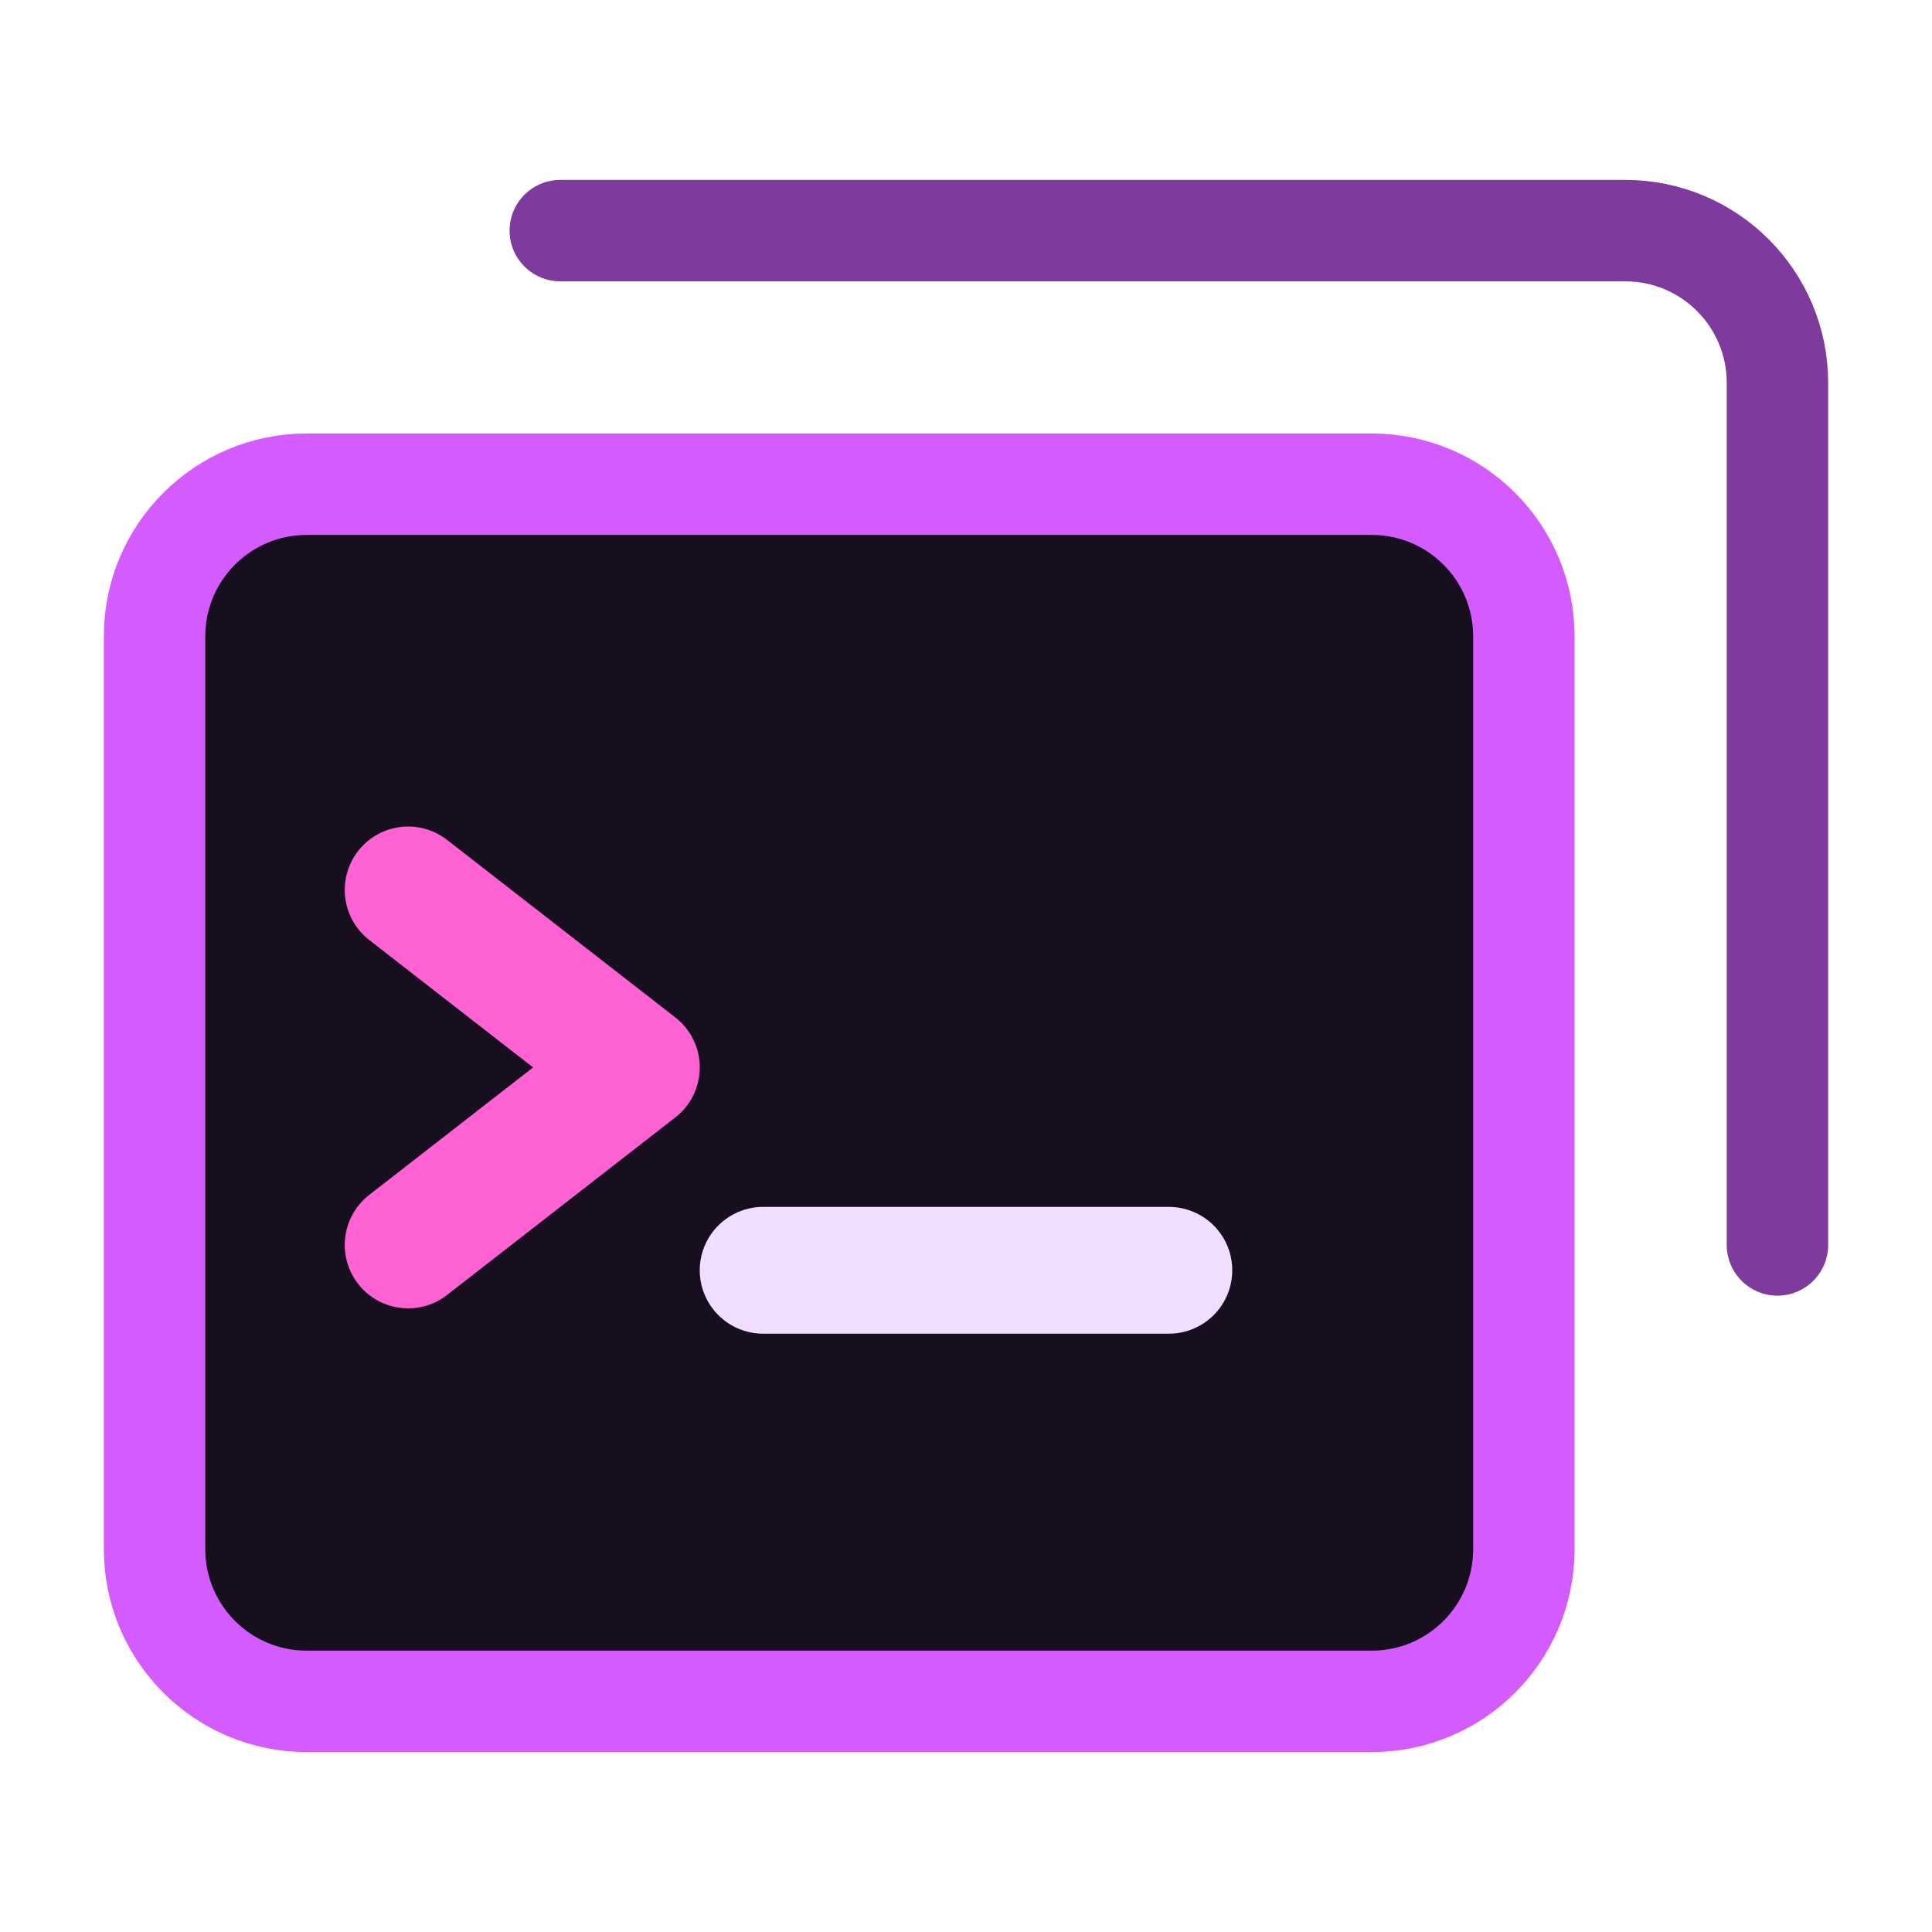
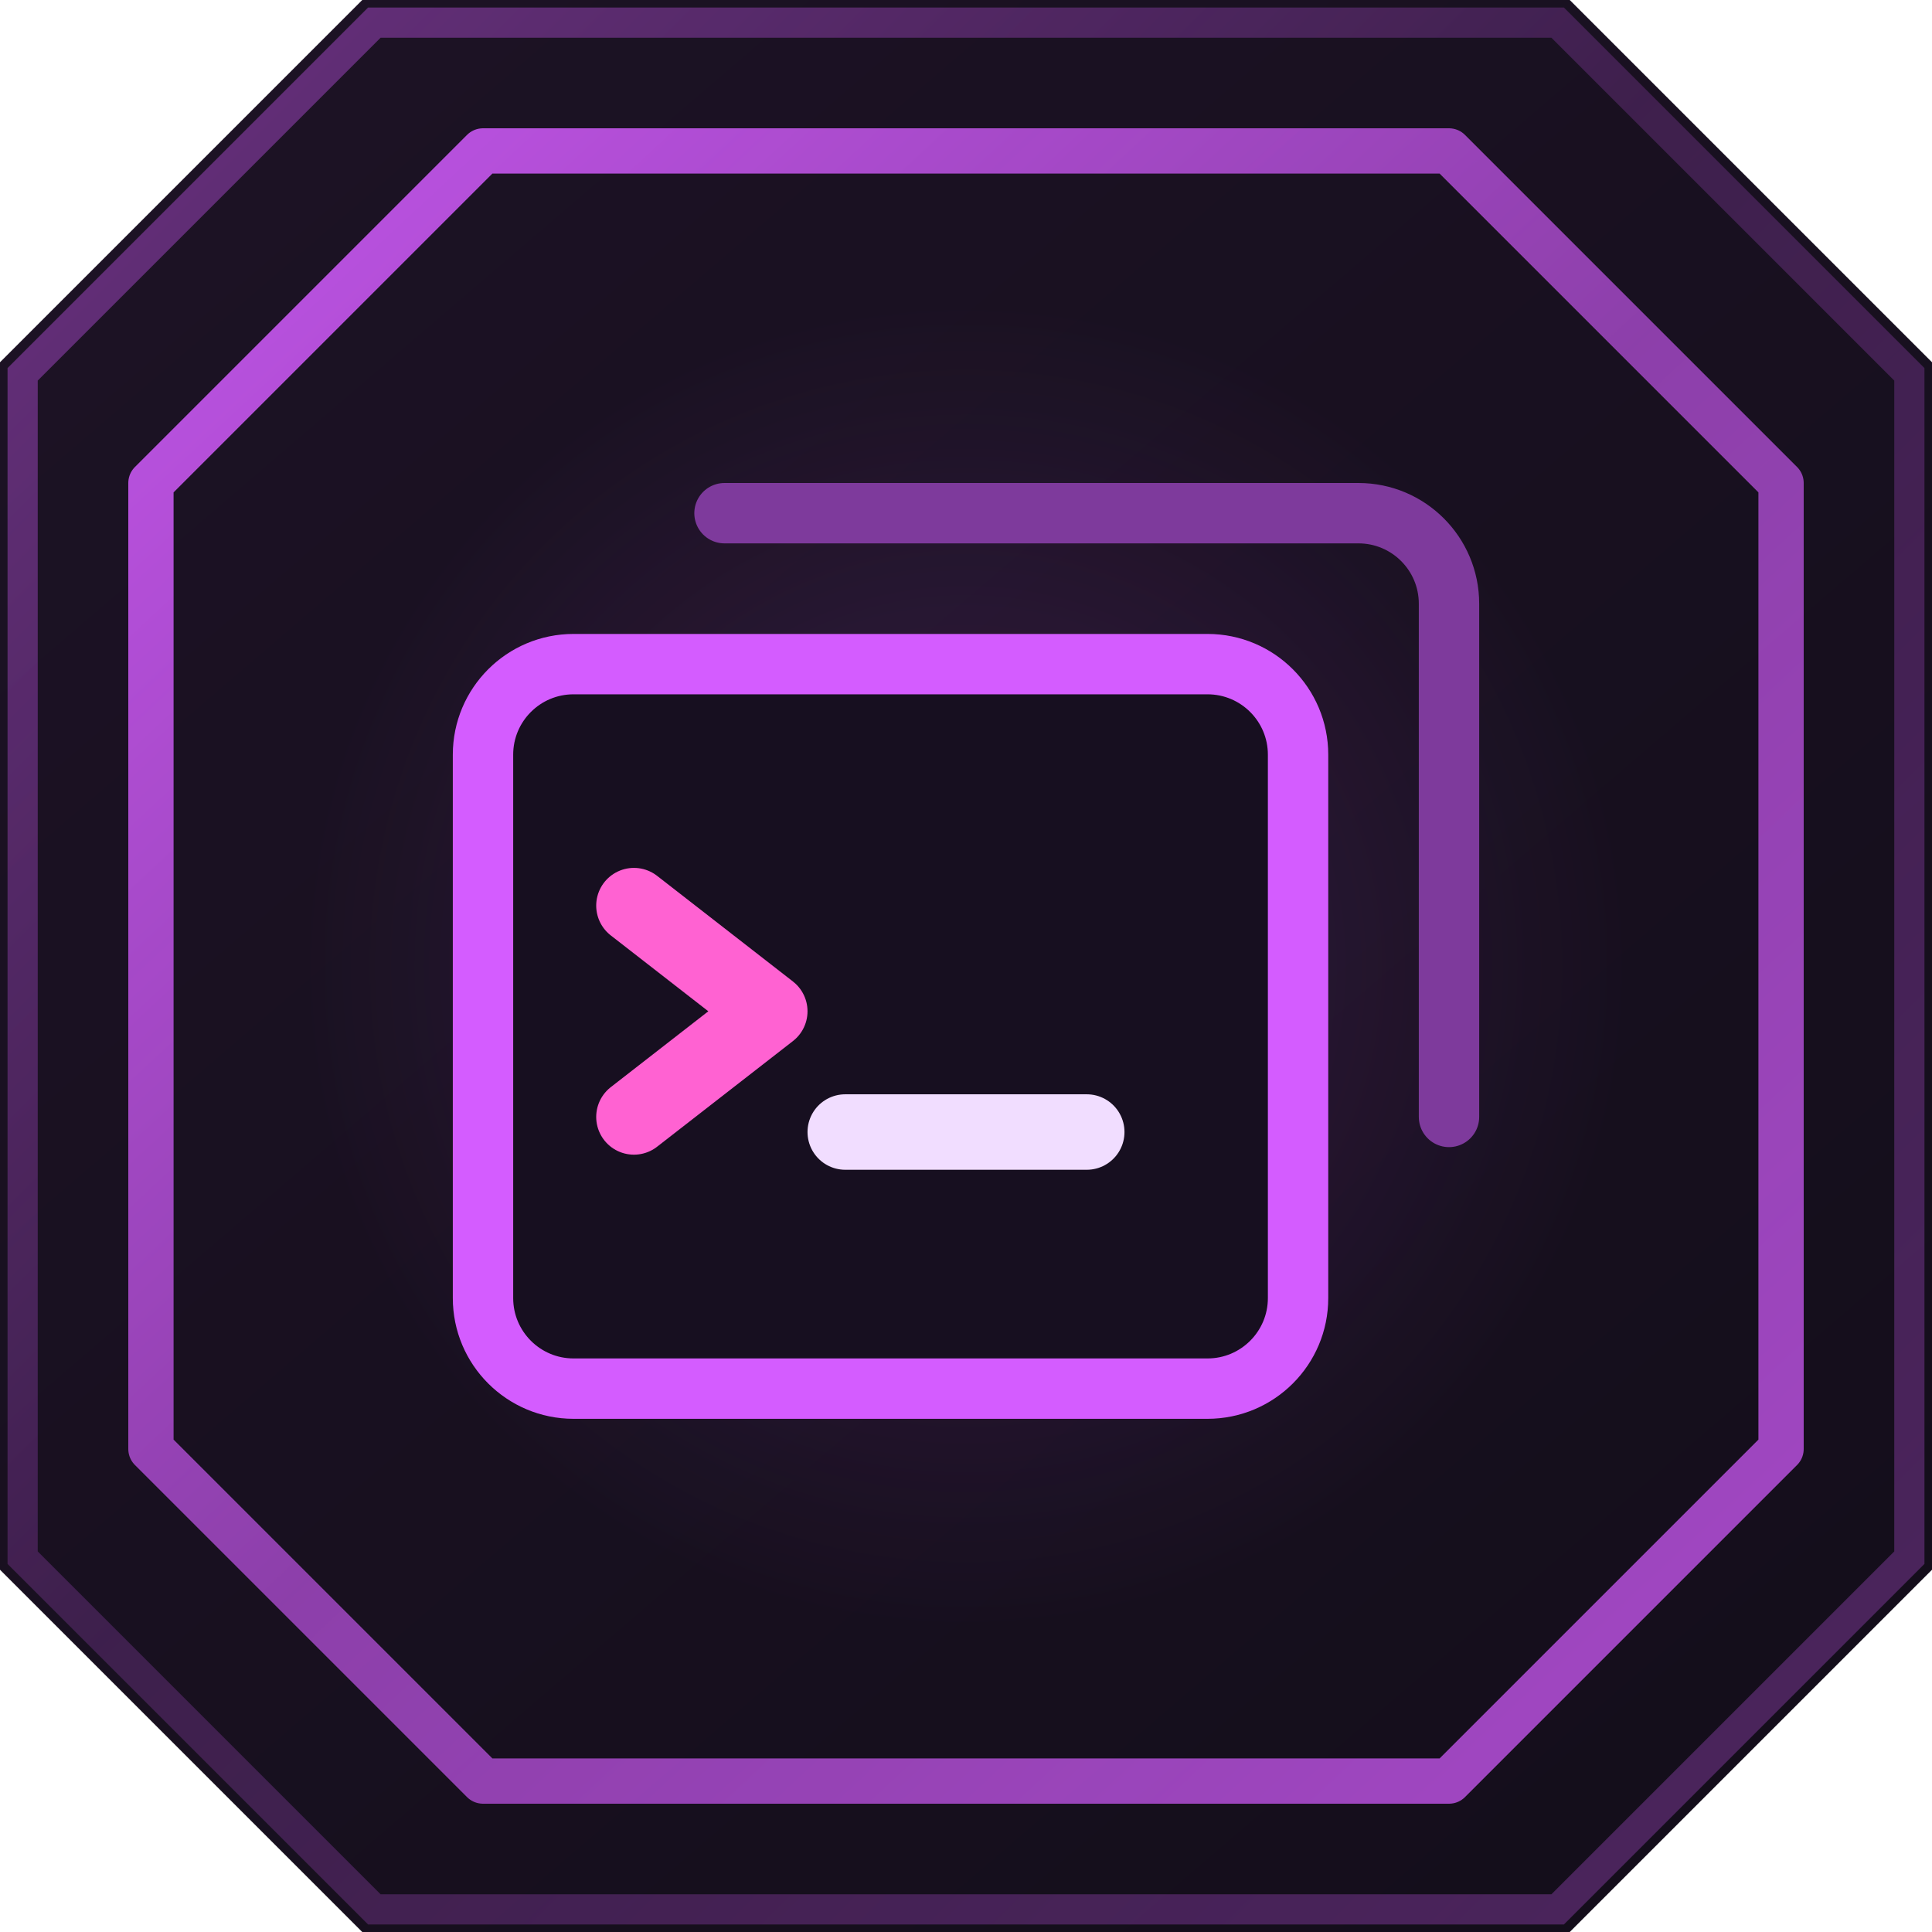
<svg xmlns="http://www.w3.org/2000/svg" viewBox="0 0 128 128" role="img" aria-label="r7Shell icon">
-   <g transform="translate(64 64) scale(1.68) translate(-64 -63)">
-     <path d="M48 34H90A6 6 0 0 1 96 40V74" fill="none" stroke="#7E3A9C" stroke-width="4" stroke-linecap="round" stroke-linejoin="round" />
-     <rect x="32" y="44" width="54" height="48" rx="6" fill="#170F20" stroke="#D45CFF" stroke-width="4" />
-     <path d="M42 60L51 67L42 74" fill="none" stroke="#FF62D2" stroke-width="5" stroke-linecap="round" stroke-linejoin="round" />
-     <path d="M56 75H72" stroke="#F1DDFF" stroke-width="5" stroke-linecap="round" />
-   </g>
+   <defs>
+     <linearGradient id="bg" x1="16" y1="8" x2="112" y2="120" gradientUnits="userSpaceOnUse">
+       <stop offset="0" stop-color="#1C1224" />
+       <stop offset="1" stop-color="#140E1B" />
+     </linearGradient>
+     <linearGradient id="rim" x1="0" y1="0" x2="128" y2="128" gradientUnits="userSpaceOnUse">
+       <stop offset="0" stop-color="#D45CFF" stop-opacity="0.42" />
+       <stop offset="0.45" stop-color="#D45CFF" stop-opacity="0.2" />
+       <stop offset="1" stop-color="#D45CFF" stop-opacity="0.3" />
+     </linearGradient>
+     <linearGradient id="frame" x1="10" y1="6" x2="118" y2="122" gradientUnits="userSpaceOnUse">
+       <stop offset="0" stop-color="#D45CFF" stop-opacity="0.9" />
+       <stop offset="0.5" stop-color="#D45CFF" stop-opacity="0.62" />
+       <stop offset="1" stop-color="#D45CFF" stop-opacity="0.75" />
+     </linearGradient>
+     <radialGradient id="glow" cx="64" cy="64" r="44" gradientUnits="userSpaceOnUse">
+       <stop offset="0" stop-color="#D45CFF" stop-opacity="0.16" />
+       <stop offset="1" stop-color="#D45CFF" stop-opacity="0" />
+     </radialGradient>
+   </defs>
+   <path d="M24 0H104L128 24V104L104 128H24L0 104V24Z" fill="url(#bg)" />
+   <path d="M24.8 1.5H103.2L126.5 24.8V103.2L103.2 126.5H24.8L1.5 103.2V24.8Z" fill="none" stroke="url(#rim)" stroke-width="2" />
+   <path d="M32 10H96L118 32V96L96 118H32L10 96V32Z" fill="none" stroke="url(#frame)" stroke-width="3.0" stroke-linejoin="round" />
+   <circle cx="64" cy="64" r="44" fill="url(#glow)" />
+   <path d="M48 34H90A6 6 0 0 1 96 40V74" fill="none" stroke="#7E3A9C" stroke-width="4" stroke-linecap="round" stroke-linejoin="round" />
+   <rect x="32" y="44" width="54" height="48" rx="6" fill="#170F20" stroke="#D45CFF" stroke-width="4" />
+   <path d="M42 60L51 67L42 74" fill="none" stroke="#FF62D2" stroke-width="5" stroke-linecap="round" stroke-linejoin="round" />
+   <path d="M56 75H72" stroke="#F1DDFF" stroke-width="5" stroke-linecap="round" />
</svg>
